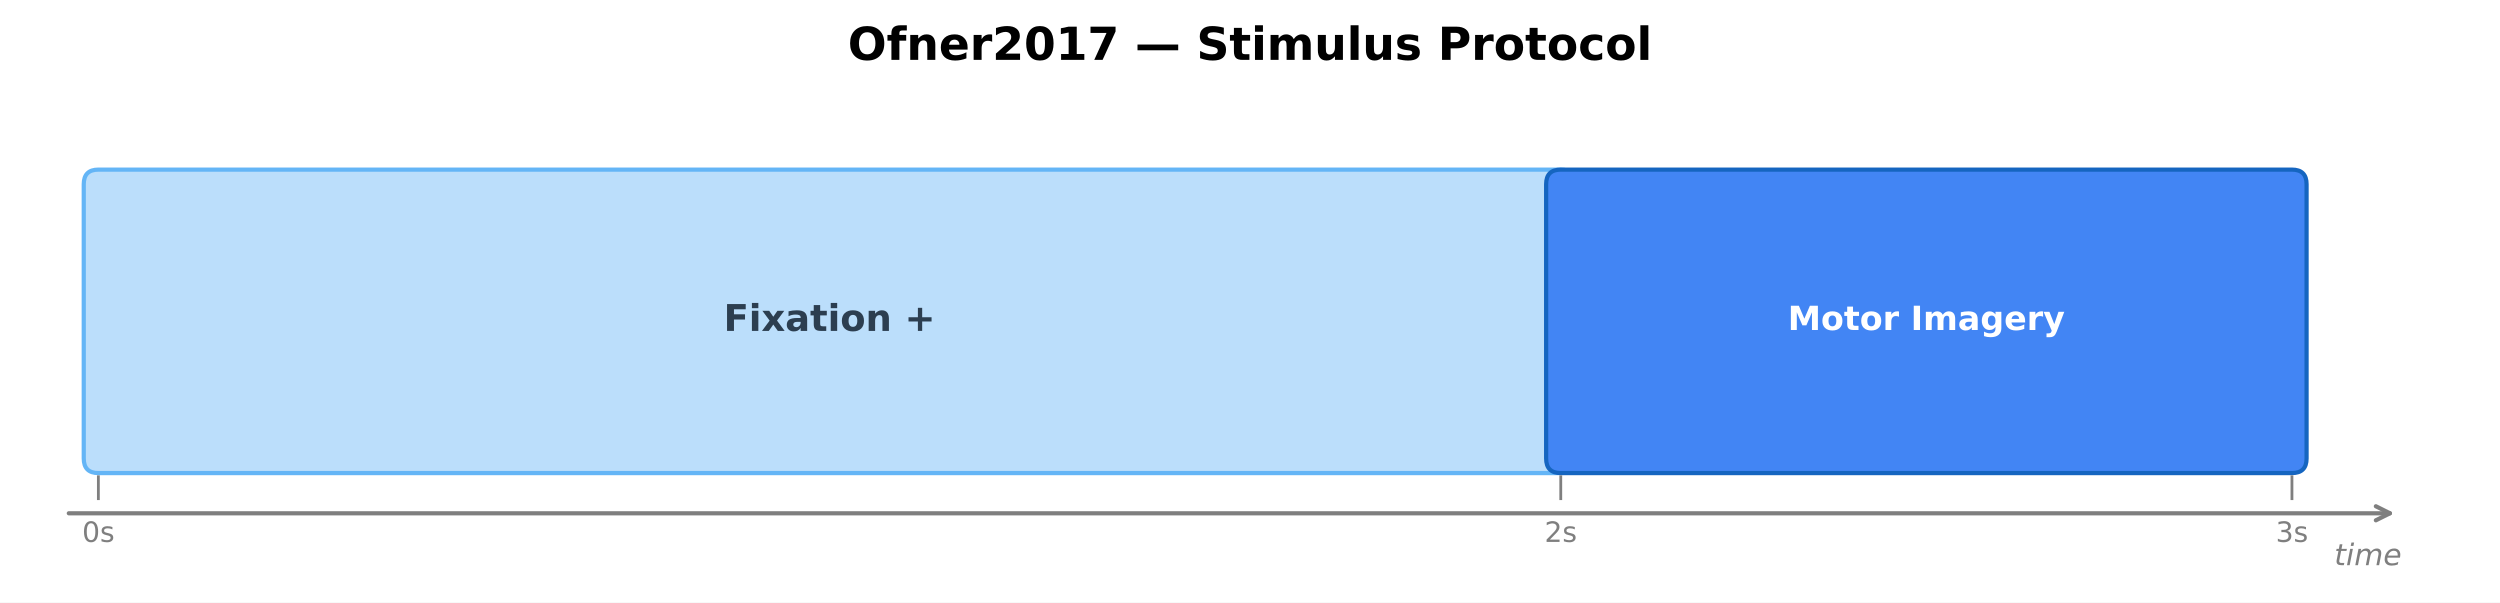
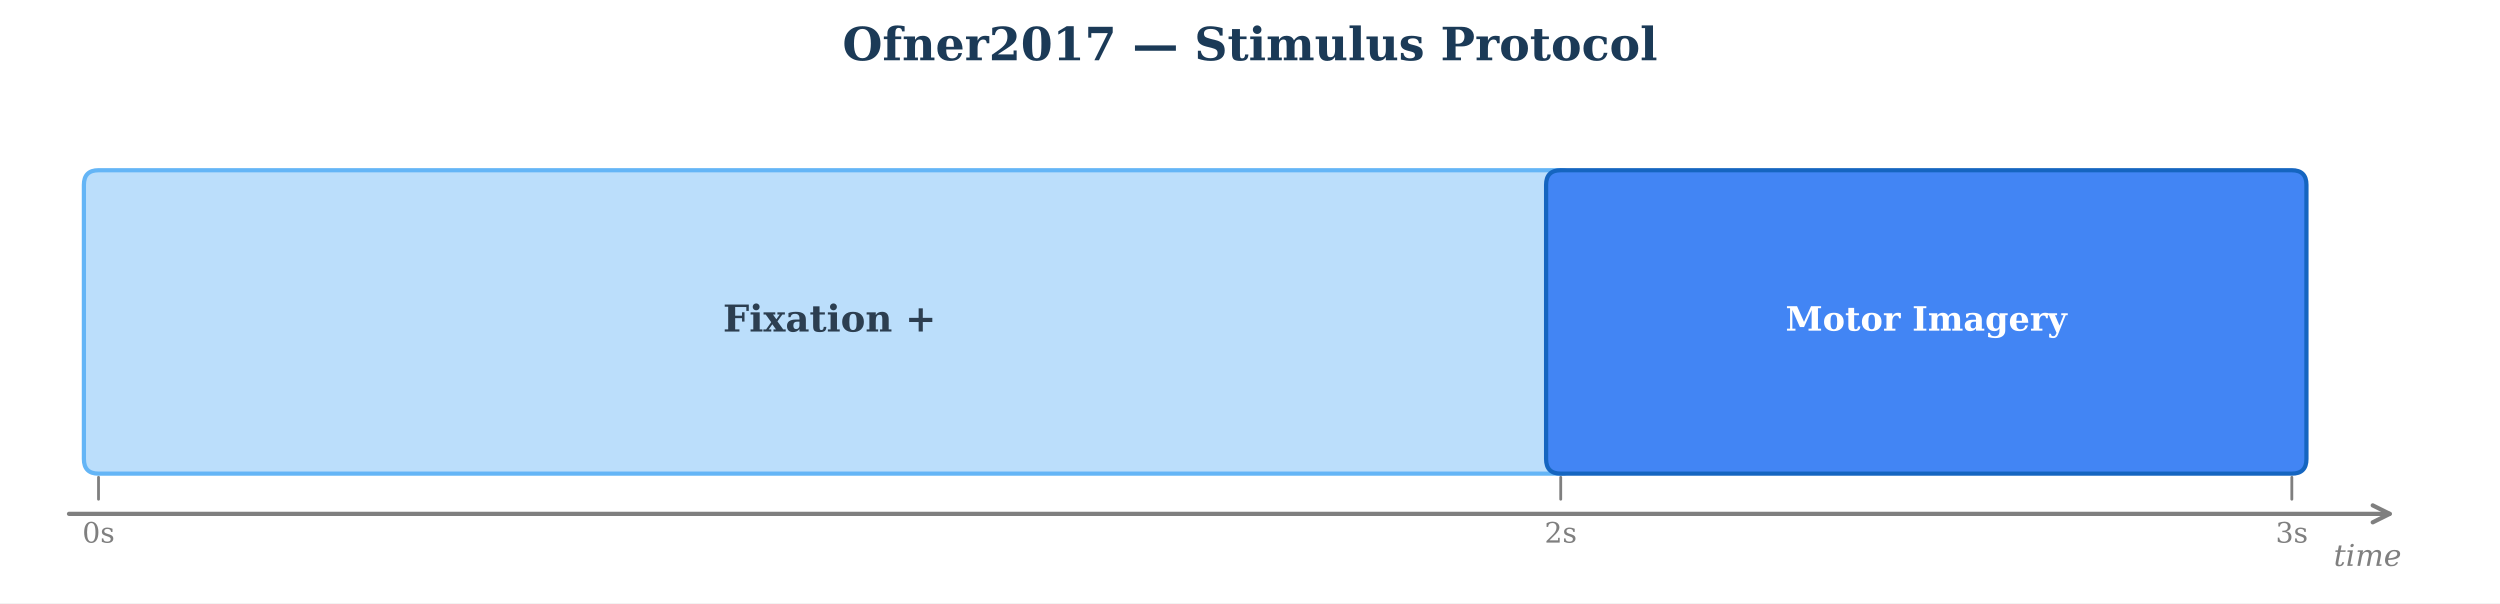
- <svg xmlns="http://www.w3.org/2000/svg" xmlns:xlink="http://www.w3.org/1999/xlink" width="712.8pt" height="171.788pt" viewBox="0 0 712.8 171.788" version="1.1">
+ <svg xmlns="http://www.w3.org/2000/svg" xmlns:xlink="http://www.w3.org/1999/xlink" width="708.48pt" height="170.95pt" viewBox="0 0 708.48 170.95" version="1.1">
  <defs>
    <style type="text/css">*{stroke-linejoin: round; stroke-linecap: butt}</style>
  </defs>
  <g id="figure_1">
    <g id="patch_1">
-       <path d="M 0 171.788  L 712.8 171.788  L 712.8 0  L 0 0  z " style="fill: #ffffff" />
+       <path d="M 0 170.95  L 708.48 170.95  L 708.48 0  L 0 0  z " style="fill: #ffffff" />
    </g>
    <g id="axes_1">
      <g id="patch_2">
-         <path d="M 28.048 134.88  L 445.003 134.88  Q 449.173 134.88 449.173 130.711  L 449.173 52.532  Q 449.173 48.362 445.003 48.362  L 28.048 48.362  Q 23.878 48.362 23.878 52.532  L 23.878 130.711  Q 23.878 134.88 28.048 134.88  z " clip-path="url(#p33859bcb67)" style="fill: #bbdefb; stroke: #64b5f6; stroke-width: 1.2" />
+         <path d="M 27.919 134.226  L 442.295 134.226  Q 446.439 134.226 446.439 130.082  L 446.439 52.387  Q 446.439 48.243 442.295 48.243  L 27.919 48.243  Q 23.775 48.243 23.775 52.387  L 23.775 130.082  Q 23.775 134.226 27.919 134.226  z " clip-path="url(#p036180ce98)" style="fill: #bbdefb; stroke: #64b5f6; stroke-width: 1.2" />
      </g>
      <g id="patch_3">
-         <path d="M 445.003 134.88  L 653.481 134.88  Q 657.65 134.88 657.65 130.711  L 657.65 52.532  Q 657.65 48.362 653.481 48.362  L 445.003 48.362  Q 440.833 48.362 440.833 52.532  L 440.833 130.711  Q 440.833 134.88 445.003 134.88  z " clip-path="url(#p33859bcb67)" style="fill: #4285f4; stroke: #1565c0; stroke-width: 1.2" />
+         <path d="M 442.295 134.226  L 649.483 134.226  Q 653.627 134.226 653.627 130.082  L 653.627 52.387  Q 653.627 48.243 649.483 48.243  L 442.295 48.243  Q 438.151 48.243 438.151 52.387  L 438.151 130.082  Q 438.151 134.226 442.295 134.226  z " clip-path="url(#p036180ce98)" style="fill: #4285f4; stroke: #1565c0; stroke-width: 1.2" />
      </g>
      <g id="line2d_1">
-         <path d="M 28.048 135.923  L 28.048 142.177  " clip-path="url(#p33859bcb67)" style="fill: none; stroke: #7f7f7f; stroke-width: 0.8; stroke-linecap: square" />
+         <path d="M 27.919 135.262  L 27.919 141.477  " clip-path="url(#p036180ce98)" style="fill: none; stroke: #7f7f7f; stroke-width: 0.8; stroke-linecap: round" />
      </g>
      <g id="line2d_2">
-         <path d="M 445.003 135.923  L 445.003 142.177  " clip-path="url(#p33859bcb67)" style="fill: none; stroke: #7f7f7f; stroke-width: 0.8; stroke-linecap: square" />
+         <path d="M 442.295 135.262  L 442.295 141.477  " clip-path="url(#p036180ce98)" style="fill: none; stroke: #7f7f7f; stroke-width: 0.8; stroke-linecap: round" />
      </g>
      <g id="line2d_3">
-         <path d="M 653.481 135.923  L 653.481 142.177  " clip-path="url(#p33859bcb67)" style="fill: none; stroke: #7f7f7f; stroke-width: 0.8; stroke-linecap: square" />
+         <path d="M 649.483 135.262  L 649.483 141.477  " clip-path="url(#p036180ce98)" style="fill: none; stroke: #7f7f7f; stroke-width: 0.8; stroke-linecap: round" />
      </g>
      <g id="text_1">
-         <g clip-path="url(#p33859bcb67)">
-           <g style="fill: #2c3e50" transform="translate(206.3297 94.3492) scale(0.105 -0.105)">
+         <g clip-path="url(#p036180ce98)">
+           <g style="fill: #2c3e50" transform="translate(204.8882 93.96234) scale(0.105 -0.105)">
            <defs>
-               <path id="DejaVuSans-Bold-29" d="M 588 4666  L 3834 4666  L 3834 3756  L 1791 3756  L 1791 2888  L 3713 2888  L 3713 1978  L 1791 1978  L 1791 0  L 588 0  L 588 4666  z " transform="scale(0.015625)" />
-               <path id="DejaVuSans-Bold-4c" d="M 538 3500  L 1656 3500  L 1656 0  L 538 0  L 538 3500  z M 538 4863  L 1656 4863  L 1656 3950  L 538 3950  L 538 4863  z " transform="scale(0.015625)" />
-               <path id="DejaVuSans-Bold-5b" d="M 1422 1791  L 159 3500  L 1344 3500  L 2059 2463  L 2784 3500  L 3969 3500  L 2706 1797  L 4031 0  L 2847 0  L 2059 1106  L 1281 0  L 97 0  L 1422 1791  z " transform="scale(0.015625)" />
-               <path id="DejaVuSans-Bold-44" d="M 2106 1575  Q 1756 1575 1579 1456  Q 1403 1338 1403 1106  Q 1403 894 1545 773  Q 1688 653 1941 653  Q 2256 653 2472 879  Q 2688 1106 2688 1447  L 2688 1575  L 2106 1575  z M 3816 1997  L 3816 0  L 2688 0  L 2688 519  Q 2463 200 2181 54  Q 1900 -91 1497 -91  Q 953 -91 614 226  Q 275 544 275 1050  Q 275 1666 698 1953  Q 1122 2241 2028 2241  L 2688 2241  L 2688 2328  Q 2688 2594 2478 2717  Q 2269 2841 1825 2841  Q 1466 2841 1156 2769  Q 847 2697 581 2553  L 581 3406  Q 941 3494 1303 3539  Q 1666 3584 2028 3584  Q 2975 3584 3395 3211  Q 3816 2838 3816 1997  z " transform="scale(0.015625)" />
-               <path id="DejaVuSans-Bold-57" d="M 1759 4494  L 1759 3500  L 2913 3500  L 2913 2700  L 1759 2700  L 1759 1216  Q 1759 972 1856 886  Q 1953 800 2241 800  L 2816 800  L 2816 0  L 1856 0  Q 1194 0 917 276  Q 641 553 641 1216  L 641 2700  L 84 2700  L 84 3500  L 641 3500  L 641 4494  L 1759 4494  z " transform="scale(0.015625)" />
-               <path id="DejaVuSans-Bold-52" d="M 2203 2784  Q 1831 2784 1636 2517  Q 1441 2250 1441 1747  Q 1441 1244 1636 976  Q 1831 709 2203 709  Q 2569 709 2762 976  Q 2956 1244 2956 1747  Q 2956 2250 2762 2517  Q 2569 2784 2203 2784  z M 2203 3584  Q 3106 3584 3614 3096  Q 4122 2609 4122 1747  Q 4122 884 3614 396  Q 3106 -91 2203 -91  Q 1297 -91 786 396  Q 275 884 275 1747  Q 275 2609 786 3096  Q 1297 3584 2203 3584  z " transform="scale(0.015625)" />
-               <path id="DejaVuSans-Bold-51" d="M 4056 2131  L 4056 0  L 2931 0  L 2931 347  L 2931 1631  Q 2931 2084 2911 2256  Q 2891 2428 2841 2509  Q 2775 2619 2662 2680  Q 2550 2741 2406 2741  Q 2056 2741 1856 2470  Q 1656 2200 1656 1722  L 1656 0  L 538 0  L 538 3500  L 1656 3500  L 1656 2988  Q 1909 3294 2193 3439  Q 2478 3584 2822 3584  Q 3428 3584 3742 3212  Q 4056 2841 4056 2131  z " transform="scale(0.015625)" />
-               <path id="DejaVuSans-Bold-3" transform="scale(0.015625)" />
-               <path id="DejaVuSans-Bold-e" d="M 3053 4013  L 3053 2375  L 4684 2375  L 4684 1638  L 3053 1638  L 3053 0  L 2309 0  L 2309 1638  L 678 1638  L 678 2375  L 2309 2375  L 2309 4013  L 3053 4013  z " transform="scale(0.015625)" />
+               <path id="DejaVuSerif-Bold-29" d="M 300 0  L 300 378  L 897 378  L 897 4288  L 300 4288  L 300 4666  L 4459 4666  L 4459 3566  L 4031 3566  L 4031 4238  L 2106 4238  L 2106 2741  L 3291 2741  L 3291 3334  L 3719 3334  L 3719 1722  L 3291 1722  L 3291 2316  L 2106 2316  L 2106 378  L 2841 378  L 2841 0  L 300 0  z " transform="scale(0.015625)" />
+               <path id="DejaVuSerif-Bold-4c" d="M 588 4263  Q 588 4516 763 4689  Q 938 4863 1191 4863  Q 1438 4863 1611 4689  Q 1784 4516 1784 4263  Q 1784 4016 1611 3842  Q 1438 3669 1191 3669  Q 938 3669 763 3841  Q 588 4013 588 4263  z M 1797 378  L 2272 378  L 2272 0  L 219 0  L 219 378  L 691 378  L 691 2944  L 219 2944  L 219 3322  L 1797 3322  L 1797 378  z " transform="scale(0.015625)" />
+               <path id="DejaVuSerif-Bold-5b" d="M 2247 2119  L 2834 2944  L 2425 2944  L 2425 3322  L 3719 3322  L 3719 2944  L 3278 2944  L 2431 1759  L 3419 378  L 3859 378  L 3859 0  L 1747 0  L 1747 378  L 2175 378  L 1550 1253  L 922 378  L 1369 378  L 1369 0  L 0 0  L 0 378  L 475 378  L 1356 1619  L 403 2944  L 31 2944  L 31 3322  L 2059 3322  L 2059 2944  L 1656 2944  L 2247 2119  z " transform="scale(0.015625)" />
+               <path id="DejaVuSerif-Bold-44" d="M 3525 2041  L 3525 378  L 4000 378  L 4000 0  L 2419 0  L 2419 422  Q 2200 159 1931 34  Q 1663 -91 1319 -91  Q 809 -91 536 182  Q 263 456 263 966  Q 263 1525 655 1803  Q 1047 2081 1838 2081  L 2419 2081  L 2419 2278  Q 2419 2681 2228 2873  Q 2038 3066 1638 3066  Q 1306 3066 1126 2930  Q 947 2794 872 2484  L 519 2484  L 519 3200  Q 816 3306 1134 3359  Q 1453 3413 1806 3413  Q 2697 3413 3111 3081  Q 3525 2750 3525 2041  z M 2419 1044  L 2419 1709  L 2003 1709  Q 1694 1709 1528 1540  Q 1363 1372 1363 1056  Q 1363 741 1483 584  Q 1603 428 1850 428  Q 2106 428 2262 597  Q 2419 766 2419 1044  z " transform="scale(0.015625)" />
+               <path id="DejaVuSerif-Bold-57" d="M 634 2944  L 153 2944  L 153 3322  L 634 3322  L 634 4353  L 1741 4353  L 1741 3322  L 2663 3322  L 2663 2944  L 1741 2944  L 1741 909  Q 1741 475 1809 369  Q 1878 263 2059 263  Q 2259 263 2356 397  Q 2453 531 2459 813  L 2925 813  Q 2897 313 2651 111  Q 2406 -91 1806 -91  Q 1122 -91 878 123  Q 634 338 634 909  L 634 2944  z " transform="scale(0.015625)" />
+               <path id="DejaVuSerif-Bold-52" d="M 2138 263  Q 2488 263 2630 563  Q 2772 863 2772 1663  Q 2772 2463 2631 2761  Q 2491 3059 2138 3059  Q 1784 3059 1640 2757  Q 1497 2456 1497 1663  Q 1497 869 1640 566  Q 1784 263 2138 263  z M 2138 -91  Q 1259 -91 761 376  Q 263 844 263 1663  Q 263 2484 761 2948  Q 1259 3413 2138 3413  Q 3019 3413 3516 2948  Q 4013 2484 4013 1663  Q 4013 844 3514 376  Q 3016 -91 2138 -91  z " transform="scale(0.015625)" />
+               <path id="DejaVuSerif-Bold-51" d="M 219 0  L 219 378  L 691 378  L 691 2944  L 219 2944  L 219 3322  L 1797 3322  L 1797 2853  Q 1997 3150 2253 3281  Q 2509 3413 2900 3413  Q 3459 3413 3745 3083  Q 4031 2753 4031 2113  L 4031 378  L 4506 378  L 4506 0  L 2522 0  L 2522 378  L 2925 378  L 2925 2144  Q 2925 2566 2817 2730  Q 2709 2894 2444 2894  Q 2109 2894 1953 2648  Q 1797 2403 1797 1869  L 1797 378  L 2203 378  L 2203 0  L 219 0  z " transform="scale(0.015625)" />
+               <path id="DejaVuSerif-Bold-3" transform="scale(0.015625)" />
+               <path id="DejaVuSerif-Bold-e" d="M 3041 4013  L 3041 2369  L 4684 2369  L 4684 1650  L 3041 1650  L 3041 6  L 2322 6  L 2322 1650  L 678 1650  L 678 2369  L 2322 2369  L 2322 4013  L 3041 4013  z " transform="scale(0.015625)" />
            </defs>
-             <use xlink:href="#DejaVuSans-Bold-29" />
-             <use xlink:href="#DejaVuSans-Bold-4c" transform="translate(68.3125 0)" />
-             <use xlink:href="#DejaVuSans-Bold-5b" transform="translate(102.5938 0)" />
-             <use xlink:href="#DejaVuSans-Bold-44" transform="translate(167.0938 0)" />
-             <use xlink:href="#DejaVuSans-Bold-57" transform="translate(234.5781 0)" />
-             <use xlink:href="#DejaVuSans-Bold-4c" transform="translate(282.375 0)" />
-             <use xlink:href="#DejaVuSans-Bold-52" transform="translate(316.6562 0)" />
-             <use xlink:href="#DejaVuSans-Bold-51" transform="translate(385.3594 0)" />
-             <use xlink:href="#DejaVuSans-Bold-3" transform="translate(456.5469 0)" />
-             <use xlink:href="#DejaVuSans-Bold-e" transform="translate(491.3594 0)" />
+             <use xlink:href="#DejaVuSerif-Bold-29" />
+             <use xlink:href="#DejaVuSerif-Bold-4c" transform="translate(71 0)" />
+             <use xlink:href="#DejaVuSerif-Bold-5b" transform="translate(108.9844 0)" />
+             <use xlink:href="#DejaVuSerif-Bold-44" transform="translate(168.6094 0)" />
+             <use xlink:href="#DejaVuSerif-Bold-57" transform="translate(233.4062 0)" />
+             <use xlink:href="#DejaVuSerif-Bold-4c" transform="translate(279.5938 0)" />
+             <use xlink:href="#DejaVuSerif-Bold-52" transform="translate(317.5781 0)" />
+             <use xlink:href="#DejaVuSerif-Bold-51" transform="translate(384.2812 0)" />
+             <use xlink:href="#DejaVuSerif-Bold-3" transform="translate(456.9844 0)" />
+             <use xlink:href="#DejaVuSerif-Bold-e" transform="translate(491.7969 0)" />
          </g>
        </g>
      </g>
      <g id="text_2">
-         <g clip-path="url(#p33859bcb67)">
-           <g style="fill: #ffffff" transform="translate(509.7389 94.08903) scale(0.095 -0.095)">
+         <g clip-path="url(#p036180ce98)">
+           <g style="fill: #ffffff" transform="translate(506.012 93.70216) scale(0.095 -0.095)">
            <defs>
-               <path id="DejaVuSans-Bold-30" d="M 588 4666  L 2119 4666  L 3181 2169  L 4250 4666  L 5778 4666  L 5778 0  L 4641 0  L 4641 3413  L 3566 897  L 2803 897  L 1728 3413  L 1728 0  L 588 0  L 588 4666  z " transform="scale(0.015625)" />
-               <path id="DejaVuSans-Bold-55" d="M 3138 2547  Q 2991 2616 2845 2648  Q 2700 2681 2553 2681  Q 2122 2681 1889 2404  Q 1656 2128 1656 1613  L 1656 0  L 538 0  L 538 3500  L 1656 3500  L 1656 2925  Q 1872 3269 2151 3426  Q 2431 3584 2822 3584  Q 2878 3584 2943 3579  Q 3009 3575 3134 3559  L 3138 2547  z " transform="scale(0.015625)" />
-               <path id="DejaVuSans-Bold-2c" d="M 588 4666  L 1791 4666  L 1791 0  L 588 0  L 588 4666  z " transform="scale(0.015625)" />
-               <path id="DejaVuSans-Bold-50" d="M 3781 2919  Q 3994 3244 4286 3414  Q 4578 3584 4928 3584  Q 5531 3584 5847 3212  Q 6163 2841 6163 2131  L 6163 0  L 5038 0  L 5038 1825  Q 5041 1866 5042 1909  Q 5044 1953 5044 2034  Q 5044 2406 4934 2573  Q 4825 2741 4581 2741  Q 4263 2741 4089 2478  Q 3916 2216 3909 1719  L 3909 0  L 2784 0  L 2784 1825  Q 2784 2406 2684 2573  Q 2584 2741 2328 2741  Q 2006 2741 1831 2477  Q 1656 2213 1656 1722  L 1656 0  L 531 0  L 531 3500  L 1656 3500  L 1656 2988  Q 1863 3284 2130 3434  Q 2397 3584 2719 3584  Q 3081 3584 3359 3409  Q 3638 3234 3781 2919  z " transform="scale(0.015625)" />
-               <path id="DejaVuSans-Bold-4a" d="M 2919 594  Q 2688 288 2409 144  Q 2131 0 1766 0  Q 1125 0 706 504  Q 288 1009 288 1791  Q 288 2575 706 3076  Q 1125 3578 1766 3578  Q 2131 3578 2409 3434  Q 2688 3291 2919 2981  L 2919 3500  L 4044 3500  L 4044 353  Q 4044 -491 3511 -936  Q 2978 -1381 1966 -1381  Q 1638 -1381 1331 -1331  Q 1025 -1281 716 -1178  L 716 -306  Q 1009 -475 1290 -558  Q 1572 -641 1856 -641  Q 2406 -641 2662 -400  Q 2919 -159 2919 353  L 2919 594  z M 2181 2772  Q 1834 2772 1640 2515  Q 1447 2259 1447 1791  Q 1447 1309 1634 1061  Q 1822 813 2181 813  Q 2531 813 2725 1069  Q 2919 1325 2919 1791  Q 2919 2259 2725 2515  Q 2531 2772 2181 2772  z " transform="scale(0.015625)" />
-               <path id="DejaVuSans-Bold-48" d="M 4031 1759  L 4031 1441  L 1416 1441  Q 1456 1047 1700 850  Q 1944 653 2381 653  Q 2734 653 3104 758  Q 3475 863 3866 1075  L 3866 213  Q 3469 63 3072 -14  Q 2675 -91 2278 -91  Q 1328 -91 801 392  Q 275 875 275 1747  Q 275 2603 792 3093  Q 1309 3584 2216 3584  Q 3041 3584 3536 3087  Q 4031 2591 4031 1759  z M 2881 2131  Q 2881 2450 2695 2645  Q 2509 2841 2209 2841  Q 1884 2841 1681 2658  Q 1478 2475 1428 2131  L 2881 2131  z " transform="scale(0.015625)" />
-               <path id="DejaVuSans-Bold-5c" d="M 78 3500  L 1197 3500  L 2138 1125  L 2938 3500  L 4056 3500  L 2584 -331  Q 2363 -916 2067 -1148  Q 1772 -1381 1288 -1381  L 641 -1381  L 641 -647  L 991 -647  Q 1275 -647 1404 -556  Q 1534 -466 1606 -231  L 1638 -134  L 78 3500  z " transform="scale(0.015625)" />
+               <path id="DejaVuSerif-Bold-30" d="M 269 0  L 269 378  L 863 378  L 863 4288  L 269 4288  L 269 4666  L 2194 4666  L 3525 1672  L 4863 4666  L 6784 4666  L 6784 4288  L 6188 4288  L 6188 378  L 6784 378  L 6784 0  L 4384 0  L 4384 378  L 4978 378  L 4978 3938  L 3531 684  L 2741 684  L 1300 3938  L 1300 378  L 1894 378  L 1894 0  L 269 0  z " transform="scale(0.015625)" />
+               <path id="DejaVuSerif-Bold-55" d="M 3438 3359  L 3438 2369  L 3084 2369  Q 3066 2634 2941 2764  Q 2816 2894 2578 2894  Q 2216 2894 2006 2575  Q 1797 2256 1797 1691  L 1797 378  L 2400 378  L 2400 0  L 219 0  L 219 378  L 691 378  L 691 2944  L 184 2944  L 184 3322  L 1797 3322  L 1797 2731  Q 1959 3078 2226 3245  Q 2494 3413 2881 3413  Q 2978 3413 3117 3398  Q 3256 3384 3438 3359  z " transform="scale(0.015625)" />
+               <path id="DejaVuSerif-Bold-2c" d="M 300 0  L 300 378  L 897 378  L 897 4288  L 300 4288  L 300 4666  L 2700 4666  L 2700 4288  L 2100 4288  L 2100 378  L 2700 378  L 2700 0  L 300 0  z " transform="scale(0.015625)" />
+               <path id="DejaVuSerif-Bold-50" d="M 3884 2778  Q 4116 3109 4384 3261  Q 4653 3413 5013 3413  Q 5584 3413 5867 3089  Q 6150 2766 6150 2113  L 6150 378  L 6625 378  L 6625 0  L 4647 0  L 4647 378  L 5044 378  L 5044 1947  Q 5044 2569 4948 2731  Q 4853 2894 4594 2894  Q 4300 2894 4137 2667  Q 3975 2441 3975 2022  L 3975 378  L 4372 378  L 4372 0  L 2472 0  L 2472 378  L 2869 378  L 2869 1947  Q 2869 2569 2772 2731  Q 2675 2894 2419 2894  Q 2122 2894 1959 2667  Q 1797 2441 1797 2022  L 1797 378  L 2194 378  L 2194 0  L 219 0  L 219 378  L 691 378  L 691 2944  L 219 2944  L 219 3322  L 1797 3322  L 1797 2853  Q 1991 3144 2241 3278  Q 2491 3413 2834 3413  Q 3241 3413 3494 3258  Q 3747 3103 3884 2778  z " transform="scale(0.015625)" />
+               <path id="DejaVuSerif-Bold-4a" d="M 3853 2944  L 3853 44  Q 3853 -656 3354 -1039  Q 2856 -1422 1947 -1422  Q 1616 -1422 1275 -1370  Q 934 -1319 575 -1216  L 575 -422  L 928 -422  Q 975 -750 1192 -909  Q 1409 -1069 1813 -1069  Q 2325 -1069 2536 -823  Q 2747 -578 2747 44  L 2747 422  Q 2606 163 2367 36  Q 2128 -91 1778 -91  Q 1072 -91 667 378  Q 263 847 263 1663  Q 263 2481 667 2947  Q 1072 3413 1778 3413  Q 2128 3413 2367 3286  Q 2606 3159 2747 2900  L 2747 3322  L 4325 3322  L 4325 2944  L 3853 2944  z M 2747 1825  Q 2747 2406 2597 2665  Q 2447 2925 2119 2925  Q 1775 2925 1636 2651  Q 1497 2378 1497 1663  Q 1497 947 1637 672  Q 1778 397 2119 397  Q 2447 397 2597 656  Q 2747 916 2747 1497  L 2747 1825  z " transform="scale(0.015625)" />
+               <path id="DejaVuSerif-Bold-48" d="M 2566 1875  Q 2566 2531 2444 2795  Q 2322 3059 2028 3059  Q 1744 3059 1620 2800  Q 1497 2541 1497 1931  L 1497 1875  L 2566 1875  z M 3781 1503  L 1497 1503  L 1497 1478  Q 1497 834 1690 548  Q 1884 263 2316 263  Q 2675 263 2897 453  Q 3119 644 3181 1006  L 3700 1006  Q 3566 441 3166 175  Q 2766 -91 2047 -91  Q 1184 -91 723 364  Q 263 819 263 1663  Q 263 2488 734 2950  Q 1206 3413 2047 3413  Q 2872 3413 3312 2927  Q 3753 2441 3781 1503  z " transform="scale(0.015625)" />
+               <path id="DejaVuSerif-Bold-5c" d="M 1997 -750  Q 1847 -1116 1634 -1269  Q 1422 -1422 1063 -1422  Q 909 -1422 721 -1387  Q 534 -1353 313 -1288  L 313 -594  L 666 -597  Q 675 -838 779 -953  Q 884 -1069 1094 -1069  Q 1297 -1069 1422 -958  Q 1547 -847 1672 -538  L 1722 -422  L 275 2944  L -84 2944  L -84 3322  L 1831 3322  L 1831 2944  L 1434 2944  L 2278 978  L 3066 2944  L 2625 2944  L 2625 3322  L 3872 3322  L 3872 2944  L 3469 2944  L 1997 -750  z " transform="scale(0.015625)" />
            </defs>
-             <use xlink:href="#DejaVuSans-Bold-30" />
-             <use xlink:href="#DejaVuSans-Bold-52" transform="translate(99.51562 0)" />
-             <use xlink:href="#DejaVuSans-Bold-57" transform="translate(168.2188 0)" />
-             <use xlink:href="#DejaVuSans-Bold-52" transform="translate(216.0156 0)" />
-             <use xlink:href="#DejaVuSans-Bold-55" transform="translate(284.7188 0)" />
-             <use xlink:href="#DejaVuSans-Bold-3" transform="translate(334.0312 0)" />
-             <use xlink:href="#DejaVuSans-Bold-2c" transform="translate(368.8438 0)" />
-             <use xlink:href="#DejaVuSans-Bold-50" transform="translate(406.0469 0)" />
-             <use xlink:href="#DejaVuSans-Bold-44" transform="translate(510.25 0)" />
-             <use xlink:href="#DejaVuSans-Bold-4a" transform="translate(577.7344 0)" />
-             <use xlink:href="#DejaVuSans-Bold-48" transform="translate(649.3125 0)" />
-             <use xlink:href="#DejaVuSans-Bold-55" transform="translate(717.1406 0)" />
-             <use xlink:href="#DejaVuSans-Bold-5c" transform="translate(766.4531 0)" />
+             <use xlink:href="#DejaVuSerif-Bold-30" />
+             <use xlink:href="#DejaVuSerif-Bold-52" transform="translate(110.6875 0)" />
+             <use xlink:href="#DejaVuSerif-Bold-57" transform="translate(177.3906 0)" />
+             <use xlink:href="#DejaVuSerif-Bold-52" transform="translate(223.5781 0)" />
+             <use xlink:href="#DejaVuSerif-Bold-55" transform="translate(290.2812 0)" />
+             <use xlink:href="#DejaVuSerif-Bold-3" transform="translate(342.9688 0)" />
+             <use xlink:href="#DejaVuSerif-Bold-2c" transform="translate(377.7812 0)" />
+             <use xlink:href="#DejaVuSerif-Bold-50" transform="translate(424.5625 0)" />
+             <use xlink:href="#DejaVuSerif-Bold-44" transform="translate(530.375 0)" />
+             <use xlink:href="#DejaVuSerif-Bold-4a" transform="translate(595.1719 0)" />
+             <use xlink:href="#DejaVuSerif-Bold-48" transform="translate(665.0938 0)" />
+             <use xlink:href="#DejaVuSerif-Bold-55" transform="translate(728.7188 0)" />
+             <use xlink:href="#DejaVuSerif-Bold-5c" transform="translate(781.4062 0)" />
          </g>
        </g>
      </g>
      <g id="text_3">
-         <g style="fill: #7f7f7f" transform="translate(23.41901 154.5095) scale(0.08 -0.08)">
+         <g style="fill: #7f7f7f" transform="translate(23.32131 153.7713) scale(0.08 -0.08)">
          <defs>
-             <path id="DejaVuSans-13" d="M 2034 4250  Q 1547 4250 1301 3770  Q 1056 3291 1056 2328  Q 1056 1369 1301 889  Q 1547 409 2034 409  Q 2525 409 2770 889  Q 3016 1369 3016 2328  Q 3016 3291 2770 3770  Q 2525 4250 2034 4250  z M 2034 4750  Q 2819 4750 3233 4129  Q 3647 3509 3647 2328  Q 3647 1150 3233 529  Q 2819 -91 2034 -91  Q 1250 -91 836 529  Q 422 1150 422 2328  Q 422 3509 836 4129  Q 1250 4750 2034 4750  z " transform="scale(0.015625)" />
-             <path id="DejaVuSans-56" d="M 2834 3397  L 2834 2853  Q 2591 2978 2328 3040  Q 2066 3103 1784 3103  Q 1356 3103 1142 2972  Q 928 2841 928 2578  Q 928 2378 1081 2264  Q 1234 2150 1697 2047  L 1894 2003  Q 2506 1872 2764 1633  Q 3022 1394 3022 966  Q 3022 478 2636 193  Q 2250 -91 1575 -91  Q 1294 -91 989 -36  Q 684 19 347 128  L 347 722  Q 666 556 975 473  Q 1284 391 1588 391  Q 1994 391 2212 530  Q 2431 669 2431 922  Q 2431 1156 2273 1281  Q 2116 1406 1581 1522  L 1381 1569  Q 847 1681 609 1914  Q 372 2147 372 2553  Q 372 3047 722 3315  Q 1072 3584 1716 3584  Q 2034 3584 2315 3537  Q 2597 3491 2834 3397  z " transform="scale(0.015625)" />
+             <path id="DejaVuSerif-13" d="M 2034 219  Q 2513 219 2750 744  Q 2988 1269 2988 2328  Q 2988 3391 2750 3916  Q 2513 4441 2034 4441  Q 1556 4441 1318 3916  Q 1081 3391 1081 2328  Q 1081 1269 1318 744  Q 1556 219 2034 219  z M 2034 -91  Q 1275 -91 848 546  Q 422 1184 422 2328  Q 422 3475 848 4112  Q 1275 4750 2034 4750  Q 2797 4750 3222 4112  Q 3647 3475 3647 2328  Q 3647 1184 3222 546  Q 2797 -91 2034 -91  z " transform="scale(0.015625)" />
+             <path id="DejaVuSerif-56" d="M 359 184  L 359 959  L 691 959  Q 703 588 923 403  Q 1144 219 1575 219  Q 1963 219 2166 364  Q 2369 509 2369 788  Q 2369 1006 2220 1140  Q 2072 1275 1594 1428  L 1178 1569  Q 750 1706 558 1912  Q 366 2119 366 2438  Q 366 2894 700 3153  Q 1034 3413 1625 3413  Q 1888 3413 2178 3344  Q 2469 3275 2778 3144  L 2778 2419  L 2447 2419  Q 2434 2741 2221 2922  Q 2009 3103 1644 3103  Q 1281 3103 1095 2975  Q 909 2847 909 2591  Q 909 2381 1050 2254  Q 1191 2128 1613 1997  L 2069 1856  Q 2541 1709 2748 1489  Q 2956 1269 2956 922  Q 2956 450 2595 179  Q 2234 -91 1600 -91  Q 1278 -91 972 -22  Q 666 47 359 184  z " transform="scale(0.015625)" />
          </defs>
-           <use xlink:href="#DejaVuSans-13" />
-           <use xlink:href="#DejaVuSans-56" transform="translate(63.625 0)" />
+           <use xlink:href="#DejaVuSerif-13" />
+           <use xlink:href="#DejaVuSerif-56" transform="translate(63.625 0)" />
        </g>
      </g>
      <g id="text_4">
-         <g style="fill: #7f7f7f" transform="translate(440.3742 154.5095) scale(0.08 -0.08)">
+         <g style="fill: #7f7f7f" transform="translate(437.6974 153.7713) scale(0.08 -0.08)">
          <defs>
-             <path id="DejaVuSans-15" d="M 1228 531  L 3431 531  L 3431 0  L 469 0  L 469 531  Q 828 903 1448 1529  Q 2069 2156 2228 2338  Q 2531 2678 2651 2914  Q 2772 3150 2772 3378  Q 2772 3750 2511 3984  Q 2250 4219 1831 4219  Q 1534 4219 1204 4116  Q 875 4013 500 3803  L 500 4441  Q 881 4594 1212 4672  Q 1544 4750 1819 4750  Q 2544 4750 2975 4387  Q 3406 4025 3406 3419  Q 3406 3131 3298 2873  Q 3191 2616 2906 2266  Q 2828 2175 2409 1742  Q 1991 1309 1228 531  z " transform="scale(0.015625)" />
+             <path id="DejaVuSerif-15" d="M 819 3553  L 469 3553  L 469 4384  Q 803 4563 1142 4656  Q 1481 4750 1806 4750  Q 2534 4750 2956 4397  Q 3378 4044 3378 3438  Q 3378 2753 2422 1800  Q 2347 1728 2309 1691  L 1131 513  L 3078 513  L 3078 1088  L 3444 1088  L 3444 0  L 434 0  L 434 341  L 1850 1753  Q 2319 2222 2519 2614  Q 2719 3006 2719 3438  Q 2719 3909 2473 4175  Q 2228 4441 1797 4441  Q 1350 4441 1106 4219  Q 863 3997 819 3553  z " transform="scale(0.015625)" />
          </defs>
-           <use xlink:href="#DejaVuSans-15" />
-           <use xlink:href="#DejaVuSans-56" transform="translate(63.625 0)" />
+           <use xlink:href="#DejaVuSerif-15" />
+           <use xlink:href="#DejaVuSerif-56" transform="translate(63.625 0)" />
        </g>
      </g>
      <g id="text_5">
-         <g style="fill: #7f7f7f" transform="translate(648.8518 154.5095) scale(0.08 -0.08)">
+         <g style="fill: #7f7f7f" transform="translate(644.8855 153.7713) scale(0.08 -0.08)">
          <defs>
-             <path id="DejaVuSans-16" d="M 2597 2516  Q 3050 2419 3304 2112  Q 3559 1806 3559 1356  Q 3559 666 3084 287  Q 2609 -91 1734 -91  Q 1441 -91 1130 -33  Q 819 25 488 141  L 488 750  Q 750 597 1062 519  Q 1375 441 1716 441  Q 2309 441 2620 675  Q 2931 909 2931 1356  Q 2931 1769 2642 2001  Q 2353 2234 1838 2234  L 1294 2234  L 1294 2753  L 1863 2753  Q 2328 2753 2575 2939  Q 2822 3125 2822 3475  Q 2822 3834 2567 4026  Q 2313 4219 1838 4219  Q 1578 4219 1281 4162  Q 984 4106 628 3988  L 628 4550  Q 988 4650 1302 4700  Q 1616 4750 1894 4750  Q 2613 4750 3031 4423  Q 3450 4097 3450 3541  Q 3450 3153 3228 2886  Q 3006 2619 2597 2516  z " transform="scale(0.015625)" />
+             <path id="DejaVuSerif-16" d="M 622 4469  Q 988 4606 1323 4678  Q 1659 4750 1953 4750  Q 2638 4750 3022 4454  Q 3406 4159 3406 3634  Q 3406 3213 3140 2930  Q 2875 2647 2388 2547  Q 2963 2466 3280 2130  Q 3597 1794 3597 1259  Q 3597 606 3158 257  Q 2719 -91 1894 -91  Q 1528 -91 1179 -12  Q 831 66 488 225  L 488 1131  L 838 1131  Q 869 681 1141 450  Q 1413 219 1906 219  Q 2384 219 2661 495  Q 2938 772 2938 1253  Q 2938 1803 2653 2086  Q 2369 2369 1819 2369  L 1522 2369  L 1522 2688  L 1678 2688  Q 2225 2688 2498 2914  Q 2772 3141 2772 3597  Q 2772 4006 2547 4223  Q 2322 4441 1900 4441  Q 1478 4441 1245 4241  Q 1013 4041 972 3647  L 622 3647  L 622 4469  z " transform="scale(0.015625)" />
          </defs>
-           <use xlink:href="#DejaVuSans-16" />
-           <use xlink:href="#DejaVuSans-56" transform="translate(63.625 0)" />
+           <use xlink:href="#DejaVuSerif-16" />
+           <use xlink:href="#DejaVuSerif-56" transform="translate(63.625 0)" />
        </g>
      </g>
      <g id="patch_4">
-         <path d="M 19.622 146.347  Q 351.186 146.347 681.409 146.347  " style="fill: none; stroke: #7f7f7f; stroke-width: 1.2; stroke-linecap: round" />
-         <path d="M 677.409 144.347  L 681.409 146.347  L 677.409 148.347  " style="fill: none; stroke: #7f7f7f; stroke-width: 1.2; stroke-linecap: round" />
+         <path d="M 19.56 145.621  Q 349.061 145.621 677.22 145.621  " style="fill: none; stroke: #7f7f7f; stroke-width: 1.2; stroke-linecap: round" />
+         <path d="M 672.42 143.221  L 677.22 145.621  L 672.42 148.021  " style="fill: none; stroke: #7f7f7f; stroke-width: 1.2; stroke-linecap: round" />
      </g>
      <g id="text_6">
-         <g style="fill: #7f7f7f" transform="translate(665.5489 161.1444) scale(0.085 -0.085)">
+         <g style="fill: #7f7f7f" transform="translate(661.3353 160.3668) scale(0.085 -0.085)">
          <defs>
-             <path id="DejaVuSans-Oblique-57" d="M 2706 3500  L 2619 3053  L 1472 3053  L 1100 1153  Q 1081 1047 1072 975  Q 1063 903 1063 863  Q 1063 663 1183 572  Q 1303 481 1569 481  L 2150 481  L 2053 0  L 1503 0  Q 991 0 739 200  Q 488 400 488 806  Q 488 878 497 964  Q 506 1050 525 1153  L 897 3053  L 409 3053  L 500 3500  L 978 3500  L 1172 4494  L 1747 4494  L 1556 3500  L 2706 3500  z " transform="scale(0.015625)" />
-             <path id="DejaVuSans-Oblique-4c" d="M 1172 4863  L 1747 4863  L 1606 4134  L 1031 4134  L 1172 4863  z M 909 3500  L 1484 3500  L 800 0  L 225 0  L 909 3500  z " transform="scale(0.015625)" />
-             <path id="DejaVuSans-Oblique-50" d="M 5747 2113  L 5338 0  L 4763 0  L 5166 2094  Q 5191 2228 5203 2325  Q 5216 2422 5216 2491  Q 5216 2772 5059 2928  Q 4903 3084 4622 3084  Q 4203 3084 3875 2770  Q 3547 2456 3450 1953  L 3066 0  L 2491 0  L 2900 2094  Q 2925 2209 2937 2307  Q 2950 2406 2950 2484  Q 2950 2769 2794 2926  Q 2638 3084 2363 3084  Q 1938 3084 1609 2770  Q 1281 2456 1184 1953  L 800 0  L 225 0  L 909 3500  L 1484 3500  L 1375 2956  Q 1609 3263 1923 3423  Q 2238 3584 2597 3584  Q 2978 3584 3223 3384  Q 3469 3184 3519 2828  Q 3781 3197 4126 3390  Q 4472 3584 4856 3584  Q 5306 3584 5551 3325  Q 5797 3066 5797 2591  Q 5797 2488 5784 2364  Q 5772 2241 5747 2113  z " transform="scale(0.015625)" />
-             <path id="DejaVuSans-Oblique-48" d="M 3078 2063  Q 3088 2113 3092 2166  Q 3097 2219 3097 2272  Q 3097 2653 2873 2875  Q 2650 3097 2266 3097  Q 1838 3097 1509 2826  Q 1181 2556 1013 2059  L 3078 2063  z M 3578 1613  L 903 1613  Q 884 1494 878 1425  Q 872 1356 872 1306  Q 872 872 1139 634  Q 1406 397 1894 397  Q 2269 397 2603 481  Q 2938 566 3225 728  L 3116 159  Q 2806 34 2476 -28  Q 2147 -91 1806 -91  Q 1078 -91 686 257  Q 294 606 294 1247  Q 294 1794 489 2264  Q 684 2734 1063 3103  Q 1306 3334 1642 3459  Q 1978 3584 2356 3584  Q 2950 3584 3301 3228  Q 3653 2872 3653 2272  Q 3653 2128 3634 1964  Q 3616 1800 3578 1613  z " transform="scale(0.015625)" />
+             <path id="DejaVuSerif-Italic-57" d="M 856 2988  L 350 2988  L 416 3322  L 922 3322  L 1122 4353  L 1700 4353  L 1500 3322  L 2581 3322  L 2516 2988  L 1434 2988  L 1025 878  Q 978 631 978 488  Q 978 388 1000 338  Q 1059 219 1278 219  Q 1503 219 1633 351  Q 1763 484 1825 781  L 2259 781  Q 2147 328 1884 118  Q 1622 -91 1169 -91  Q 672 -91 506 131  Q 406 266 406 516  Q 406 675 447 878  L 856 2988  z " transform="scale(0.015625)" />
+             <path id="DejaVuSerif-Italic-4c" d="M 1009 4353  Q 1038 4497 1163 4603  Q 1288 4709 1434 4709  Q 1578 4709 1663 4603  Q 1728 4522 1728 4422  Q 1728 4388 1719 4353  Q 1691 4206 1567 4103  Q 1444 4000 1297 4000  Q 1150 4000 1066 4103  Q 1003 4181 1003 4281  Q 1003 4316 1009 4353  z M 963 331  L 1506 331  L 1444 0  L 325 0  L 903 2988  L 353 2988  L 419 3322  L 1544 3322  L 963 331  z " transform="scale(0.015625)" />
+             <path id="DejaVuSerif-Italic-50" d="M 3503 2675  Q 3741 3041 4034 3227  Q 4328 3413 4672 3413  Q 5194 3413 5388 3088  Q 5503 2894 5503 2578  Q 5503 2372 5453 2113  L 5106 331  L 5625 331  L 5563 0  L 4469 0  L 4866 2047  Q 4913 2291 4913 2466  Q 4913 2659 4856 2772  Q 4750 2988 4403 2988  Q 4019 2988 3761 2697  Q 3503 2406 3394 1850  L 3034 0  L 2459 0  L 2863 2069  Q 2906 2303 2906 2472  Q 2906 2666 2850 2775  Q 2741 2988 2394 2988  Q 2009 2988 1751 2697  Q 1494 2406 1384 1850  L 1025 0  L 450 0  L 1031 2994  L 481 2994  L 544 3322  L 1669 3322  L 1556 2731  Q 1778 3063 2059 3238  Q 2341 3413 2653 3413  Q 3041 3413 3262 3220  Q 3484 3028 3503 2675  z " transform="scale(0.015625)" />
+             <path id="DejaVuSerif-Italic-48" d="M 938 1275  Q 925 1156 925 1050  Q 925 756 1031 563  Q 1216 219 1709 219  Q 2072 219 2250 328  Q 2569 525 2644 778  L 3066 778  Q 2941 381 2475 103  Q 2150 -91 1506 -91  Q 863 -91 516 388  Q 272 722 272 1206  Q 272 1419 319 1659  Q 472 2450 1000 2931  Q 1528 3413 2278 3413  Q 3500 3413 3500 2547  Q 3500 1913 2859 1603  Q 2206 1288 938 1275  z M 2541 1975  Q 2891 2181 2891 2569  Q 2891 3103 2181 3103  Q 1763 3103 1472 2784  Q 1181 2466 1003 1606  Q 2006 1653 2541 1975  z " transform="scale(0.015625)" />
          </defs>
-           <use xlink:href="#DejaVuSans-Oblique-57" />
-           <use xlink:href="#DejaVuSans-Oblique-4c" transform="translate(39.20312 0)" />
-           <use xlink:href="#DejaVuSans-Oblique-50" transform="translate(66.98438 0)" />
-           <use xlink:href="#DejaVuSans-Oblique-48" transform="translate(164.3906 0)" />
+           <use xlink:href="#DejaVuSerif-Italic-57" />
+           <use xlink:href="#DejaVuSerif-Italic-4c" transform="translate(40.1875 0)" />
+           <use xlink:href="#DejaVuSerif-Italic-50" transform="translate(72.17188 0)" />
+           <use xlink:href="#DejaVuSerif-Italic-48" transform="translate(167 0)" />
        </g>
      </g>
      <g id="text_7">
-         <g transform="translate(241.7309 17.07797) scale(0.13 -0.13)">
+         <g style="fill: #1b3a57" transform="translate(238.7452 17.07797) scale(0.13 -0.13)">
          <defs>
-             <path id="DejaVuSans-Bold-32" d="M 2719 3878  Q 2169 3878 1866 3472  Q 1563 3066 1563 2328  Q 1563 1594 1866 1187  Q 2169 781 2719 781  Q 3272 781 3575 1187  Q 3878 1594 3878 2328  Q 3878 3066 3575 3472  Q 3272 3878 2719 3878  z M 2719 4750  Q 3844 4750 4481 4106  Q 5119 3463 5119 2328  Q 5119 1197 4481 553  Q 3844 -91 2719 -91  Q 1597 -91 958 553  Q 319 1197 319 2328  Q 319 3463 958 4106  Q 1597 4750 2719 4750  z " transform="scale(0.015625)" />
-             <path id="DejaVuSans-Bold-49" d="M 2841 4863  L 2841 4128  L 2222 4128  Q 1984 4128 1890 4042  Q 1797 3956 1797 3744  L 1797 3500  L 2753 3500  L 2753 2700  L 1797 2700  L 1797 0  L 678 0  L 678 2700  L 122 2700  L 122 3500  L 678 3500  L 678 3744  Q 678 4316 997 4589  Q 1316 4863 1984 4863  L 2841 4863  z " transform="scale(0.015625)" />
-             <path id="DejaVuSans-Bold-15" d="M 1844 884  L 3897 884  L 3897 0  L 506 0  L 506 884  L 2209 2388  Q 2438 2594 2547 2791  Q 2656 2988 2656 3200  Q 2656 3528 2436 3728  Q 2216 3928 1850 3928  Q 1569 3928 1234 3808  Q 900 3688 519 3450  L 519 4475  Q 925 4609 1322 4679  Q 1719 4750 2100 4750  Q 2938 4750 3402 4381  Q 3866 4013 3866 3353  Q 3866 2972 3669 2642  Q 3472 2313 2841 1759  L 1844 884  z " transform="scale(0.015625)" />
-             <path id="DejaVuSans-Bold-13" d="M 2944 2338  Q 2944 3213 2780 3570  Q 2616 3928 2228 3928  Q 1841 3928 1675 3570  Q 1509 3213 1509 2338  Q 1509 1453 1675 1090  Q 1841 728 2228 728  Q 2613 728 2778 1090  Q 2944 1453 2944 2338  z M 4147 2328  Q 4147 1169 3647 539  Q 3147 -91 2228 -91  Q 1306 -91 806 539  Q 306 1169 306 2328  Q 306 3491 806 4120  Q 1306 4750 2228 4750  Q 3147 4750 3647 4120  Q 4147 3491 4147 2328  z " transform="scale(0.015625)" />
-             <path id="DejaVuSans-Bold-14" d="M 750 831  L 1813 831  L 1813 3847  L 722 3622  L 722 4441  L 1806 4666  L 2950 4666  L 2950 831  L 4013 831  L 4013 0  L 750 0  L 750 831  z " transform="scale(0.015625)" />
-             <path id="DejaVuSans-Bold-1a" d="M 428 4666  L 3944 4666  L 3944 3988  L 2125 0  L 953 0  L 2675 3781  L 428 3781  L 428 4666  z " transform="scale(0.015625)" />
-             <path id="DejaVuSans-Bold-af6" d="M 344 2156  L 6056 2156  L 6056 1350  L 344 1350  L 344 2156  z " transform="scale(0.015625)" />
-             <path id="DejaVuSans-Bold-36" d="M 3834 4519  L 3834 3531  Q 3450 3703 3084 3790  Q 2719 3878 2394 3878  Q 1963 3878 1756 3759  Q 1550 3641 1550 3391  Q 1550 3203 1689 3098  Q 1828 2994 2194 2919  L 2706 2816  Q 3484 2659 3812 2340  Q 4141 2022 4141 1434  Q 4141 663 3683 286  Q 3225 -91 2284 -91  Q 1841 -91 1394 -6  Q 947 78 500 244  L 500 1259  Q 947 1022 1364 901  Q 1781 781 2169 781  Q 2563 781 2772 912  Q 2981 1044 2981 1288  Q 2981 1506 2839 1625  Q 2697 1744 2272 1838  L 1806 1941  Q 1106 2091 782 2419  Q 459 2747 459 3303  Q 459 4000 909 4375  Q 1359 4750 2203 4750  Q 2588 4750 2994 4692  Q 3400 4634 3834 4519  z " transform="scale(0.015625)" />
-             <path id="DejaVuSans-Bold-58" d="M 500 1363  L 500 3500  L 1625 3500  L 1625 3150  Q 1625 2866 1622 2436  Q 1619 2006 1619 1863  Q 1619 1441 1641 1255  Q 1663 1069 1716 984  Q 1784 875 1895 815  Q 2006 756 2150 756  Q 2500 756 2700 1025  Q 2900 1294 2900 1772  L 2900 3500  L 4019 3500  L 4019 0  L 2900 0  L 2900 506  Q 2647 200 2364 54  Q 2081 -91 1741 -91  Q 1134 -91 817 281  Q 500 653 500 1363  z " transform="scale(0.015625)" />
-             <path id="DejaVuSans-Bold-4f" d="M 538 4863  L 1656 4863  L 1656 0  L 538 0  L 538 4863  z " transform="scale(0.015625)" />
-             <path id="DejaVuSans-Bold-56" d="M 3272 3391  L 3272 2541  Q 2913 2691 2578 2766  Q 2244 2841 1947 2841  Q 1628 2841 1473 2761  Q 1319 2681 1319 2516  Q 1319 2381 1436 2309  Q 1553 2238 1856 2203  L 2053 2175  Q 2913 2066 3209 1816  Q 3506 1566 3506 1031  Q 3506 472 3093 190  Q 2681 -91 1863 -91  Q 1516 -91 1145 -36  Q 775 19 384 128  L 384 978  Q 719 816 1070 734  Q 1422 653 1784 653  Q 2113 653 2278 743  Q 2444 834 2444 1013  Q 2444 1163 2330 1236  Q 2216 1309 1875 1350  L 1678 1375  Q 931 1469 631 1722  Q 331 1975 331 2491  Q 331 3047 712 3315  Q 1094 3584 1881 3584  Q 2191 3584 2531 3537  Q 2872 3491 3272 3391  z " transform="scale(0.015625)" />
-             <path id="DejaVuSans-Bold-33" d="M 588 4666  L 2584 4666  Q 3475 4666 3951 4270  Q 4428 3875 4428 3144  Q 4428 2409 3951 2014  Q 3475 1619 2584 1619  L 1791 1619  L 1791 0  L 588 0  L 588 4666  z M 1791 3794  L 1791 2491  L 2456 2491  Q 2806 2491 2997 2661  Q 3188 2831 3188 3144  Q 3188 3456 2997 3625  Q 2806 3794 2456 3794  L 1791 3794  z " transform="scale(0.015625)" />
-             <path id="DejaVuSans-Bold-46" d="M 3366 3391  L 3366 2478  Q 3138 2634 2908 2709  Q 2678 2784 2431 2784  Q 1963 2784 1702 2511  Q 1441 2238 1441 1747  Q 1441 1256 1702 982  Q 1963 709 2431 709  Q 2694 709 2930 787  Q 3166 866 3366 1019  L 3366 103  Q 3103 6 2833 -42  Q 2563 -91 2291 -91  Q 1344 -91 809 395  Q 275 881 275 1747  Q 275 2613 809 3098  Q 1344 3584 2291 3584  Q 2566 3584 2833 3536  Q 3100 3488 3366 3391  z " transform="scale(0.015625)" />
+             <path id="DejaVuSerif-Bold-32" d="M 2784 288  Q 3381 288 3672 791  Q 3963 1294 3963 2328  Q 3963 3366 3672 3869  Q 3381 4372 2784 4372  Q 2191 4372 1898 3864  Q 1606 3356 1606 2328  Q 1606 1303 1898 795  Q 2191 288 2784 288  z M 2784 -91  Q 1606 -91 937 553  Q 269 1197 269 2328  Q 269 3459 939 4104  Q 1609 4750 2784 4750  Q 3963 4750 4631 4106  Q 5300 3463 5300 2328  Q 5300 1197 4629 553  Q 3959 -91 2784 -91  z " transform="scale(0.015625)" />
+             <path id="DejaVuSerif-Bold-49" d="M 3097 4031  L 2747 4031  Q 2722 4275 2605 4394  Q 2488 4513 2272 4513  Q 2022 4513 1909 4333  Q 1797 4153 1797 3750  L 1797 3322  L 2631 3322  L 2631 2944  L 1797 2944  L 1797 378  L 2438 378  L 2438 0  L 219 0  L 219 378  L 691 378  L 691 2944  L 197 2944  L 197 3322  L 691 3322  L 691 3738  Q 691 4291 1044 4577  Q 1397 4863 2081 4863  Q 2347 4863 2600 4833  Q 2853 4803 3097 4744  L 3097 4031  z " transform="scale(0.015625)" />
+             <path id="DejaVuSerif-Bold-15" d="M 844 3513  L 469 3513  L 469 4519  Q 850 4634 1223 4692  Q 1597 4750 1978 4750  Q 2869 4750 3367 4386  Q 3866 4022 3866 3372  Q 3866 2909 3591 2542  Q 3316 2175 2541 1672  L 1241 819  L 3450 819  L 3450 1369  L 3878 1369  L 3878 0  L 428 0  L 428 763  L 1119 1241  Q 2003 1850 2297 2278  Q 2591 2706 2591 3278  Q 2591 3819 2367 4101  Q 2144 4384 1716 4384  Q 1347 4384 1125 4161  Q 903 3938 844 3513  z " transform="scale(0.015625)" />
+             <path id="DejaVuSerif-Bold-13" d="M 2228 275  Q 2603 275 2742 615  Q 2881 956 2881 2328  Q 2881 3691 2742 4037  Q 2603 4384 2228 4384  Q 1853 4384 1714 4043  Q 1575 3703 1575 2328  Q 1575 956 1714 615  Q 1853 275 2228 275  z M 2228 -91  Q 1294 -91 797 532  Q 300 1156 300 2328  Q 300 3500 797 4125  Q 1294 4750 2228 4750  Q 3159 4750 3656 4125  Q 4153 3500 4153 2328  Q 4153 1156 3656 532  Q 3159 -91 2228 -91  z " transform="scale(0.015625)" />
+             <path id="DejaVuSerif-Bold-14" d="M 878 0  L 878 378  L 1753 378  L 1753 4153  L 781 3578  L 781 4044  L 1953 4750  L 2938 4750  L 2938 378  L 3816 378  L 3816 0  L 878 0  z " transform="scale(0.015625)" />
+             <path id="DejaVuSerif-Bold-1a" d="M 3922 3872  L 1997 0  L 1363 0  L 3238 3781  L 934 3781  L 934 3150  L 506 3150  L 506 4666  L 3922 4666  L 3922 3872  z " transform="scale(0.015625)" />
+             <path id="DejaVuSerif-Bold-782" d="M 344 2075  L 6056 2075  L 6056 1325  L 344 1325  L 344 2075  z " transform="scale(0.015625)" />
+             <path id="DejaVuSerif-Bold-36" d="M 494 225  L 494 1331  L 891 1331  Q 981 806 1318 547  Q 1656 288 2253 288  Q 2738 288 2991 472  Q 3244 656 3244 1013  Q 3244 1294 3072 1450  Q 2900 1606 2363 1741  L 1663 1913  Q 978 2088 700 2398  Q 422 2709 422 3284  Q 422 3978 883 4364  Q 1344 4750 2175 4750  Q 2584 4750 3026 4681  Q 3469 4613 3944 4475  L 3944 3444  L 3547 3444  Q 3456 3925 3150 4148  Q 2844 4372 2278 4372  Q 1816 4372 1580 4211  Q 1344 4050 1344 3731  Q 1344 3441 1506 3289  Q 1669 3138 2303 2975  L 3003 2803  Q 3653 2641 3945 2297  Q 4238 1953 4238 1350  Q 4238 644 3750 276  Q 3263 -91 2316 -91  Q 1859 -91 1409 -12  Q 959 66 494 225  z " transform="scale(0.015625)" />
+             <path id="DejaVuSerif-Bold-58" d="M 3963 3322  L 3963 378  L 4434 378  L 4434 0  L 2853 0  L 2853 469  Q 2656 172 2400 40  Q 2144 -91 1753 -91  Q 1194 -91 908 239  Q 622 569 622 1209  L 622 2944  L 147 2944  L 147 3322  L 1728 3322  L 1728 1381  Q 1728 763 1831 595  Q 1934 428 2209 428  Q 2544 428 2698 675  Q 2853 922 2853 1459  L 2853 2944  L 2450 2944  L 2450 3322  L 3963 3322  z " transform="scale(0.015625)" />
+             <path id="DejaVuSerif-Bold-4f" d="M 1797 378  L 2272 378  L 2272 0  L 219 0  L 219 378  L 691 378  L 691 4488  L 219 4488  L 219 4863  L 1797 4863  L 1797 378  z " transform="scale(0.015625)" />
+             <path id="DejaVuSerif-Bold-56" d="M 300 97  L 300 1025  L 653 1025  Q 697 653 931 458  Q 1166 263 1569 263  Q 1906 263 2086 380  Q 2266 497 2266 716  Q 2266 916 2152 1025  Q 2038 1134 1709 1216  L 1253 1331  Q 738 1459 506 1698  Q 275 1938 275 2344  Q 275 2884 650 3148  Q 1025 3413 1806 3413  Q 2100 3413 2433 3364  Q 2766 3316 3169 3213  L 3169 2375  L 2816 2375  Q 2788 2716 2573 2887  Q 2359 3059 1959 3059  Q 1622 3059 1448 2951  Q 1275 2844 1275 2638  Q 1275 2469 1375 2372  Q 1475 2275 1734 2209  L 2188 2094  Q 2841 1928 3091 1684  Q 3341 1441 3341 1006  Q 3341 444 2939 176  Q 2538 -91 1691 -91  Q 1381 -91 1034 -44  Q 688 3 300 97  z " transform="scale(0.015625)" />
+             <path id="DejaVuSerif-Bold-33" d="M 300 0  L 300 378  L 897 378  L 897 4288  L 300 4288  L 300 4666  L 2956 4666  Q 3734 4666 4193 4295  Q 4653 3925 4653 3303  Q 4653 2678 4192 2304  Q 3731 1931 2956 1931  L 2100 1931  L 2100 378  L 2853 378  L 2853 0  L 300 0  z M 2100 2309  L 2450 2309  Q 2856 2309 3098 2579  Q 3341 2850 3341 3303  Q 3341 3753 3100 4020  Q 2859 4288 2450 4288  L 2100 4288  L 2100 2309  z " transform="scale(0.015625)" />
+             <path id="DejaVuSerif-Bold-46" d="M 3609 1038  Q 3491 469 3123 189  Q 2756 -91 2125 -91  Q 1238 -91 750 368  Q 263 828 263 1663  Q 263 2488 744 2950  Q 1225 3413 2081 3413  Q 2428 3413 2781 3347  Q 3134 3281 3500 3150  L 3500 2228  L 3150 2228  Q 3100 2650 2903 2854  Q 2706 3059 2350 3059  Q 1888 3059 1692 2746  Q 1497 2434 1497 1663  Q 1497 909 1687 586  Q 1878 263 2309 263  Q 2644 263 2845 463  Q 3047 663 3091 1038  L 3609 1038  z " transform="scale(0.015625)" />
          </defs>
-           <use xlink:href="#DejaVuSans-Bold-32" />
-           <use xlink:href="#DejaVuSans-Bold-49" transform="translate(85.01562 0)" />
-           <use xlink:href="#DejaVuSans-Bold-51" transform="translate(128.5156 0)" />
-           <use xlink:href="#DejaVuSans-Bold-48" transform="translate(199.7031 0)" />
-           <use xlink:href="#DejaVuSans-Bold-55" transform="translate(267.5312 0)" />
-           <use xlink:href="#DejaVuSans-Bold-15" transform="translate(316.8438 0)" />
-           <use xlink:href="#DejaVuSans-Bold-13" transform="translate(386.4219 0)" />
-           <use xlink:href="#DejaVuSans-Bold-14" transform="translate(456 0)" />
-           <use xlink:href="#DejaVuSans-Bold-1a" transform="translate(525.5781 0)" />
-           <use xlink:href="#DejaVuSans-Bold-3" transform="translate(595.1562 0)" />
-           <use xlink:href="#DejaVuSans-Bold-af6" transform="translate(629.9688 0)" />
-           <use xlink:href="#DejaVuSans-Bold-3" transform="translate(729.9688 0)" />
-           <use xlink:href="#DejaVuSans-Bold-36" transform="translate(764.7812 0)" />
-           <use xlink:href="#DejaVuSans-Bold-57" transform="translate(836.7969 0)" />
-           <use xlink:href="#DejaVuSans-Bold-4c" transform="translate(884.5938 0)" />
-           <use xlink:href="#DejaVuSans-Bold-50" transform="translate(918.875 0)" />
-           <use xlink:href="#DejaVuSans-Bold-58" transform="translate(1023.078 0)" />
-           <use xlink:href="#DejaVuSans-Bold-4f" transform="translate(1094.266 0)" />
-           <use xlink:href="#DejaVuSans-Bold-58" transform="translate(1128.547 0)" />
-           <use xlink:href="#DejaVuSans-Bold-56" transform="translate(1199.734 0)" />
-           <use xlink:href="#DejaVuSans-Bold-3" transform="translate(1259.25 0)" />
-           <use xlink:href="#DejaVuSans-Bold-33" transform="translate(1294.062 0)" />
-           <use xlink:href="#DejaVuSans-Bold-55" transform="translate(1367.359 0)" />
-           <use xlink:href="#DejaVuSans-Bold-52" transform="translate(1416.672 0)" />
-           <use xlink:href="#DejaVuSans-Bold-57" transform="translate(1485.375 0)" />
-           <use xlink:href="#DejaVuSans-Bold-52" transform="translate(1533.172 0)" />
-           <use xlink:href="#DejaVuSans-Bold-46" transform="translate(1601.875 0)" />
-           <use xlink:href="#DejaVuSans-Bold-52" transform="translate(1661.156 0)" />
-           <use xlink:href="#DejaVuSans-Bold-4f" transform="translate(1729.859 0)" />
+           <use xlink:href="#DejaVuSerif-Bold-32" />
+           <use xlink:href="#DejaVuSerif-Bold-49" transform="translate(87.10938 0)" />
+           <use xlink:href="#DejaVuSerif-Bold-51" transform="translate(130.125 0)" />
+           <use xlink:href="#DejaVuSerif-Bold-48" transform="translate(202.8281 0)" />
+           <use xlink:href="#DejaVuSerif-Bold-55" transform="translate(266.4531 0)" />
+           <use xlink:href="#DejaVuSerif-Bold-15" transform="translate(319.1406 0)" />
+           <use xlink:href="#DejaVuSerif-Bold-13" transform="translate(388.7188 0)" />
+           <use xlink:href="#DejaVuSerif-Bold-14" transform="translate(458.2969 0)" />
+           <use xlink:href="#DejaVuSerif-Bold-1a" transform="translate(527.875 0)" />
+           <use xlink:href="#DejaVuSerif-Bold-3" transform="translate(597.4531 0)" />
+           <use xlink:href="#DejaVuSerif-Bold-782" transform="translate(632.2656 0)" />
+           <use xlink:href="#DejaVuSerif-Bold-3" transform="translate(732.2656 0)" />
+           <use xlink:href="#DejaVuSerif-Bold-36" transform="translate(767.0781 0)" />
+           <use xlink:href="#DejaVuSerif-Bold-57" transform="translate(839.2969 0)" />
+           <use xlink:href="#DejaVuSerif-Bold-4c" transform="translate(885.4844 0)" />
+           <use xlink:href="#DejaVuSerif-Bold-50" transform="translate(923.4688 0)" />
+           <use xlink:href="#DejaVuSerif-Bold-58" transform="translate(1029.281 0)" />
+           <use xlink:href="#DejaVuSerif-Bold-4f" transform="translate(1101.984 0)" />
+           <use xlink:href="#DejaVuSerif-Bold-58" transform="translate(1139.969 0)" />
+           <use xlink:href="#DejaVuSerif-Bold-56" transform="translate(1212.672 0)" />
+           <use xlink:href="#DejaVuSerif-Bold-3" transform="translate(1268.969 0)" />
+           <use xlink:href="#DejaVuSerif-Bold-33" transform="translate(1303.781 0)" />
+           <use xlink:href="#DejaVuSerif-Bold-55" transform="translate(1378.984 0)" />
+           <use xlink:href="#DejaVuSerif-Bold-52" transform="translate(1431.672 0)" />
+           <use xlink:href="#DejaVuSerif-Bold-57" transform="translate(1498.375 0)" />
+           <use xlink:href="#DejaVuSerif-Bold-52" transform="translate(1544.562 0)" />
+           <use xlink:href="#DejaVuSerif-Bold-46" transform="translate(1611.266 0)" />
+           <use xlink:href="#DejaVuSerif-Bold-52" transform="translate(1672.156 0)" />
+           <use xlink:href="#DejaVuSerif-Bold-4f" transform="translate(1738.859 0)" />
        </g>
      </g>
    </g>
  </g>
  <defs>
-     <clipPath id="p33859bcb67">
-       <rect x="7.2" y="29.078" width="698.4" height="135.51" />
+     <clipPath id="p036180ce98">
+       <rect x="7.2" y="29.078" width="694.08" height="134.672" />
    </clipPath>
  </defs>
</svg>
